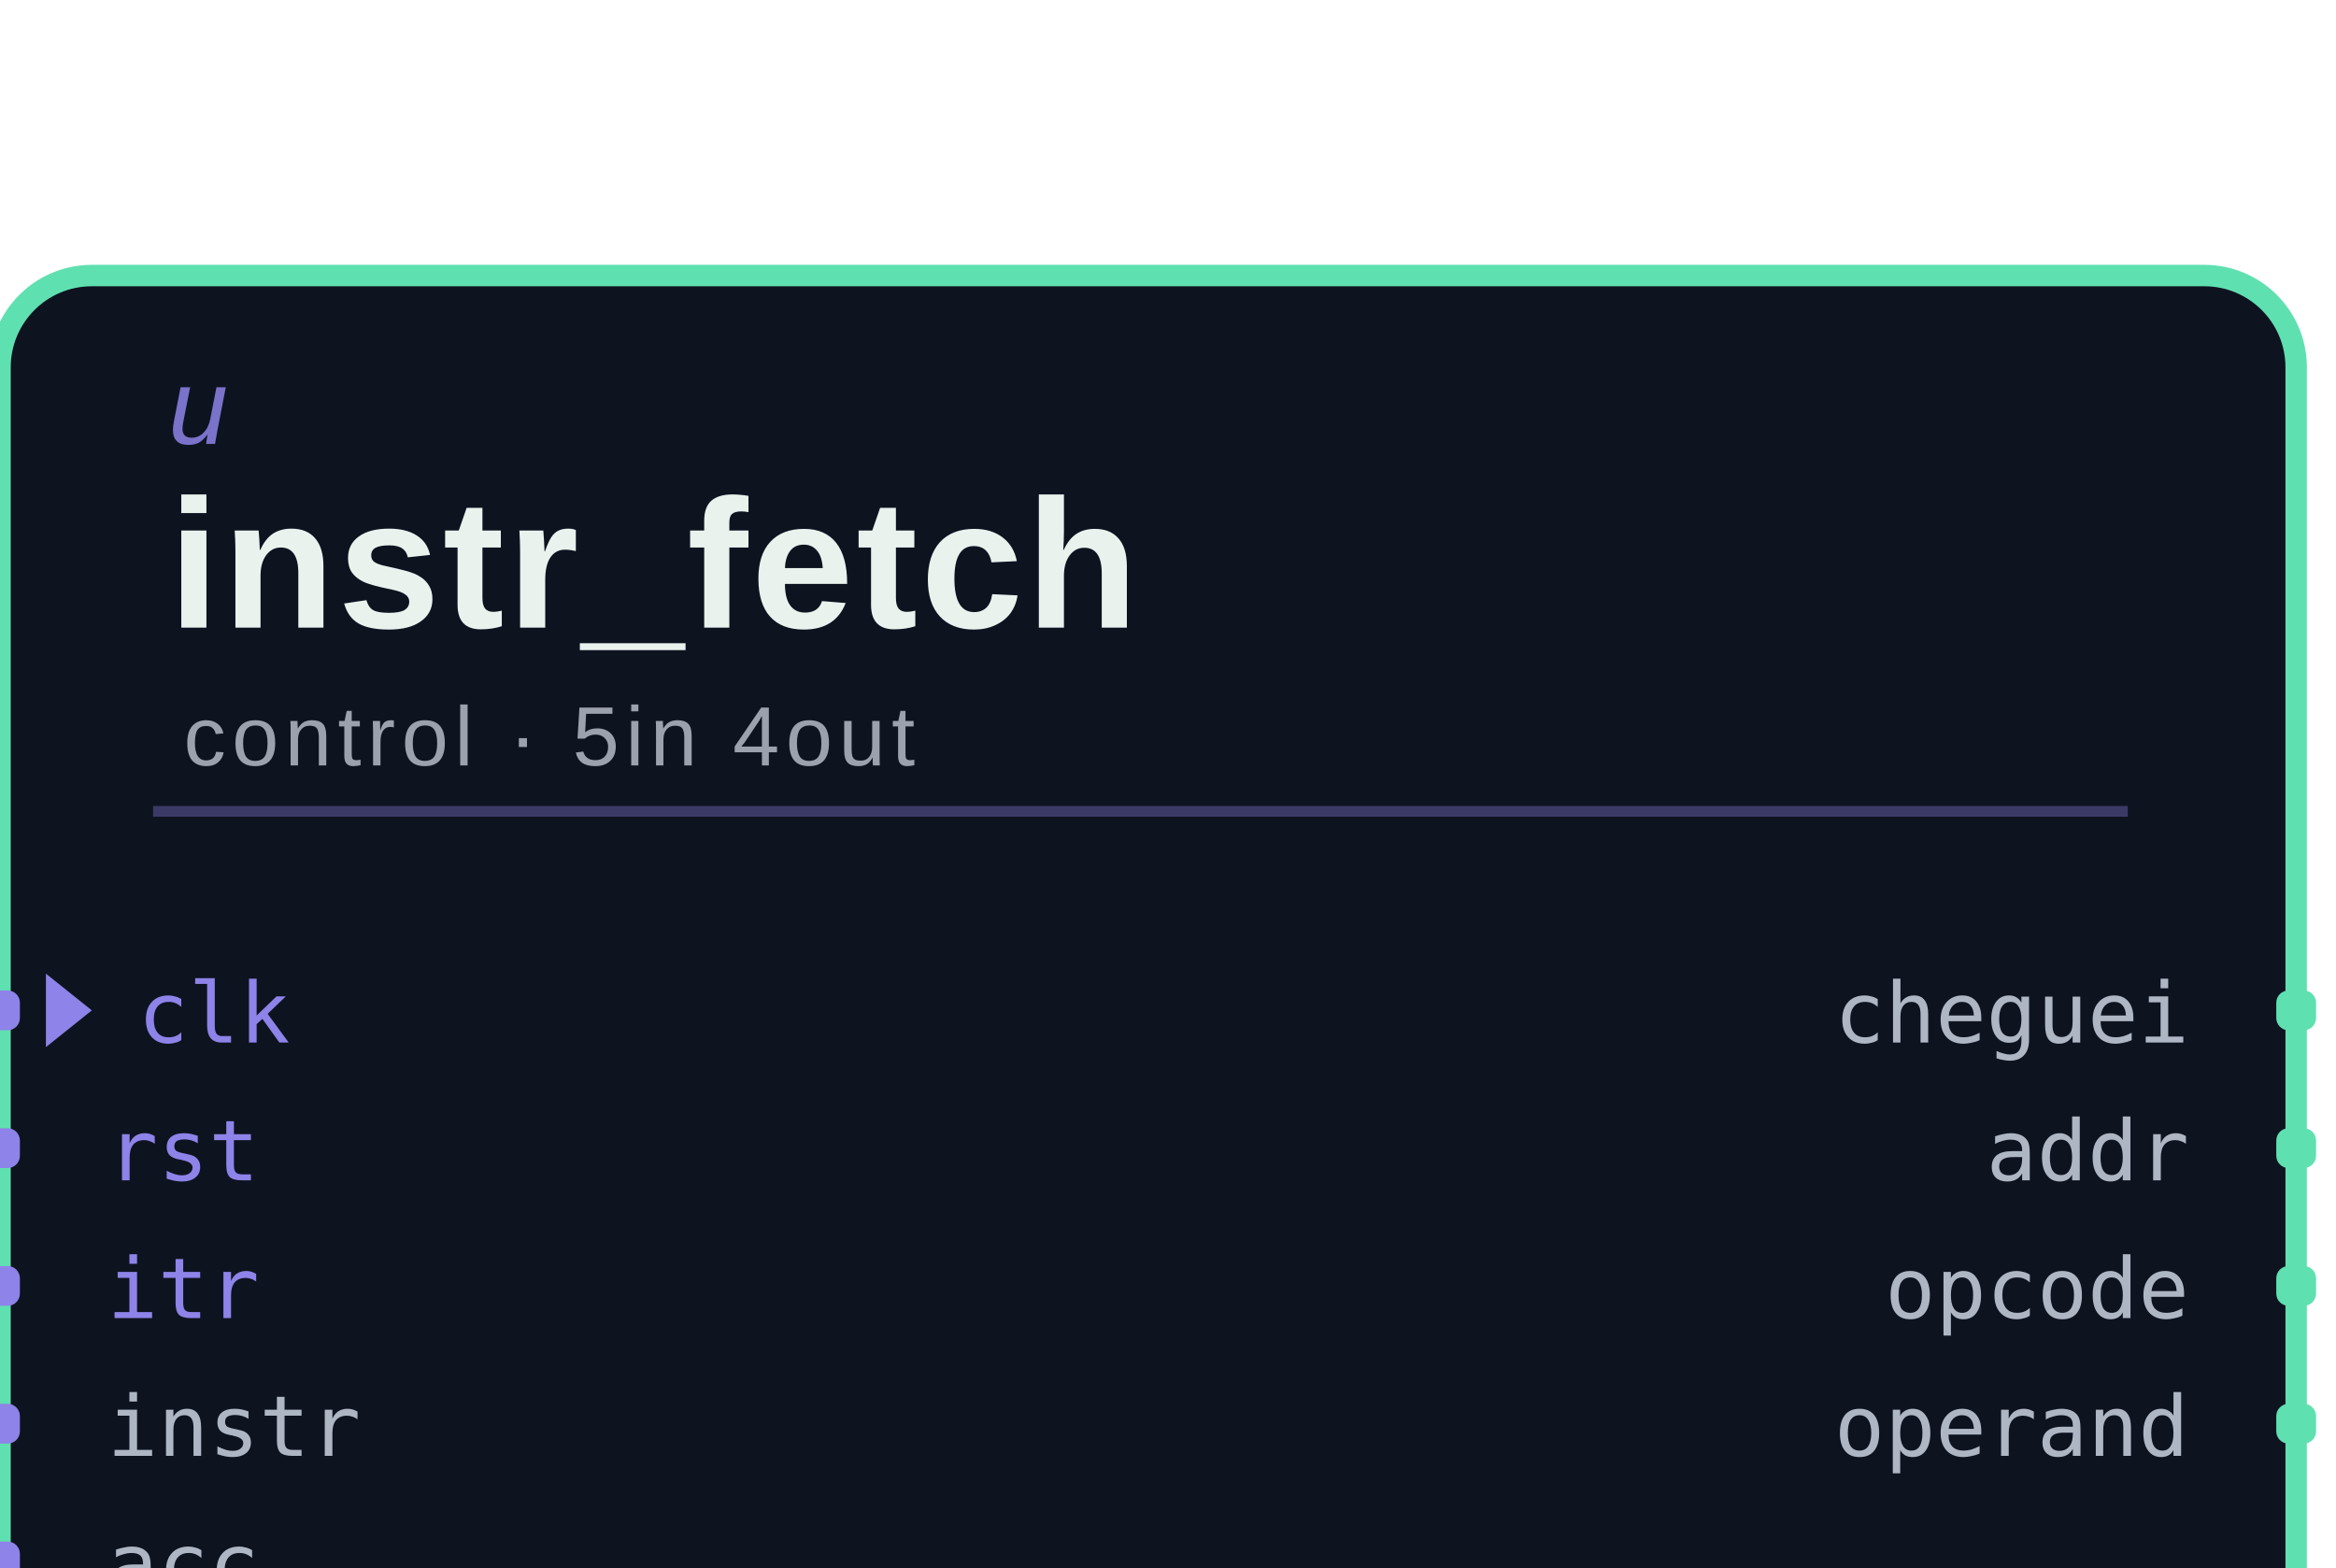
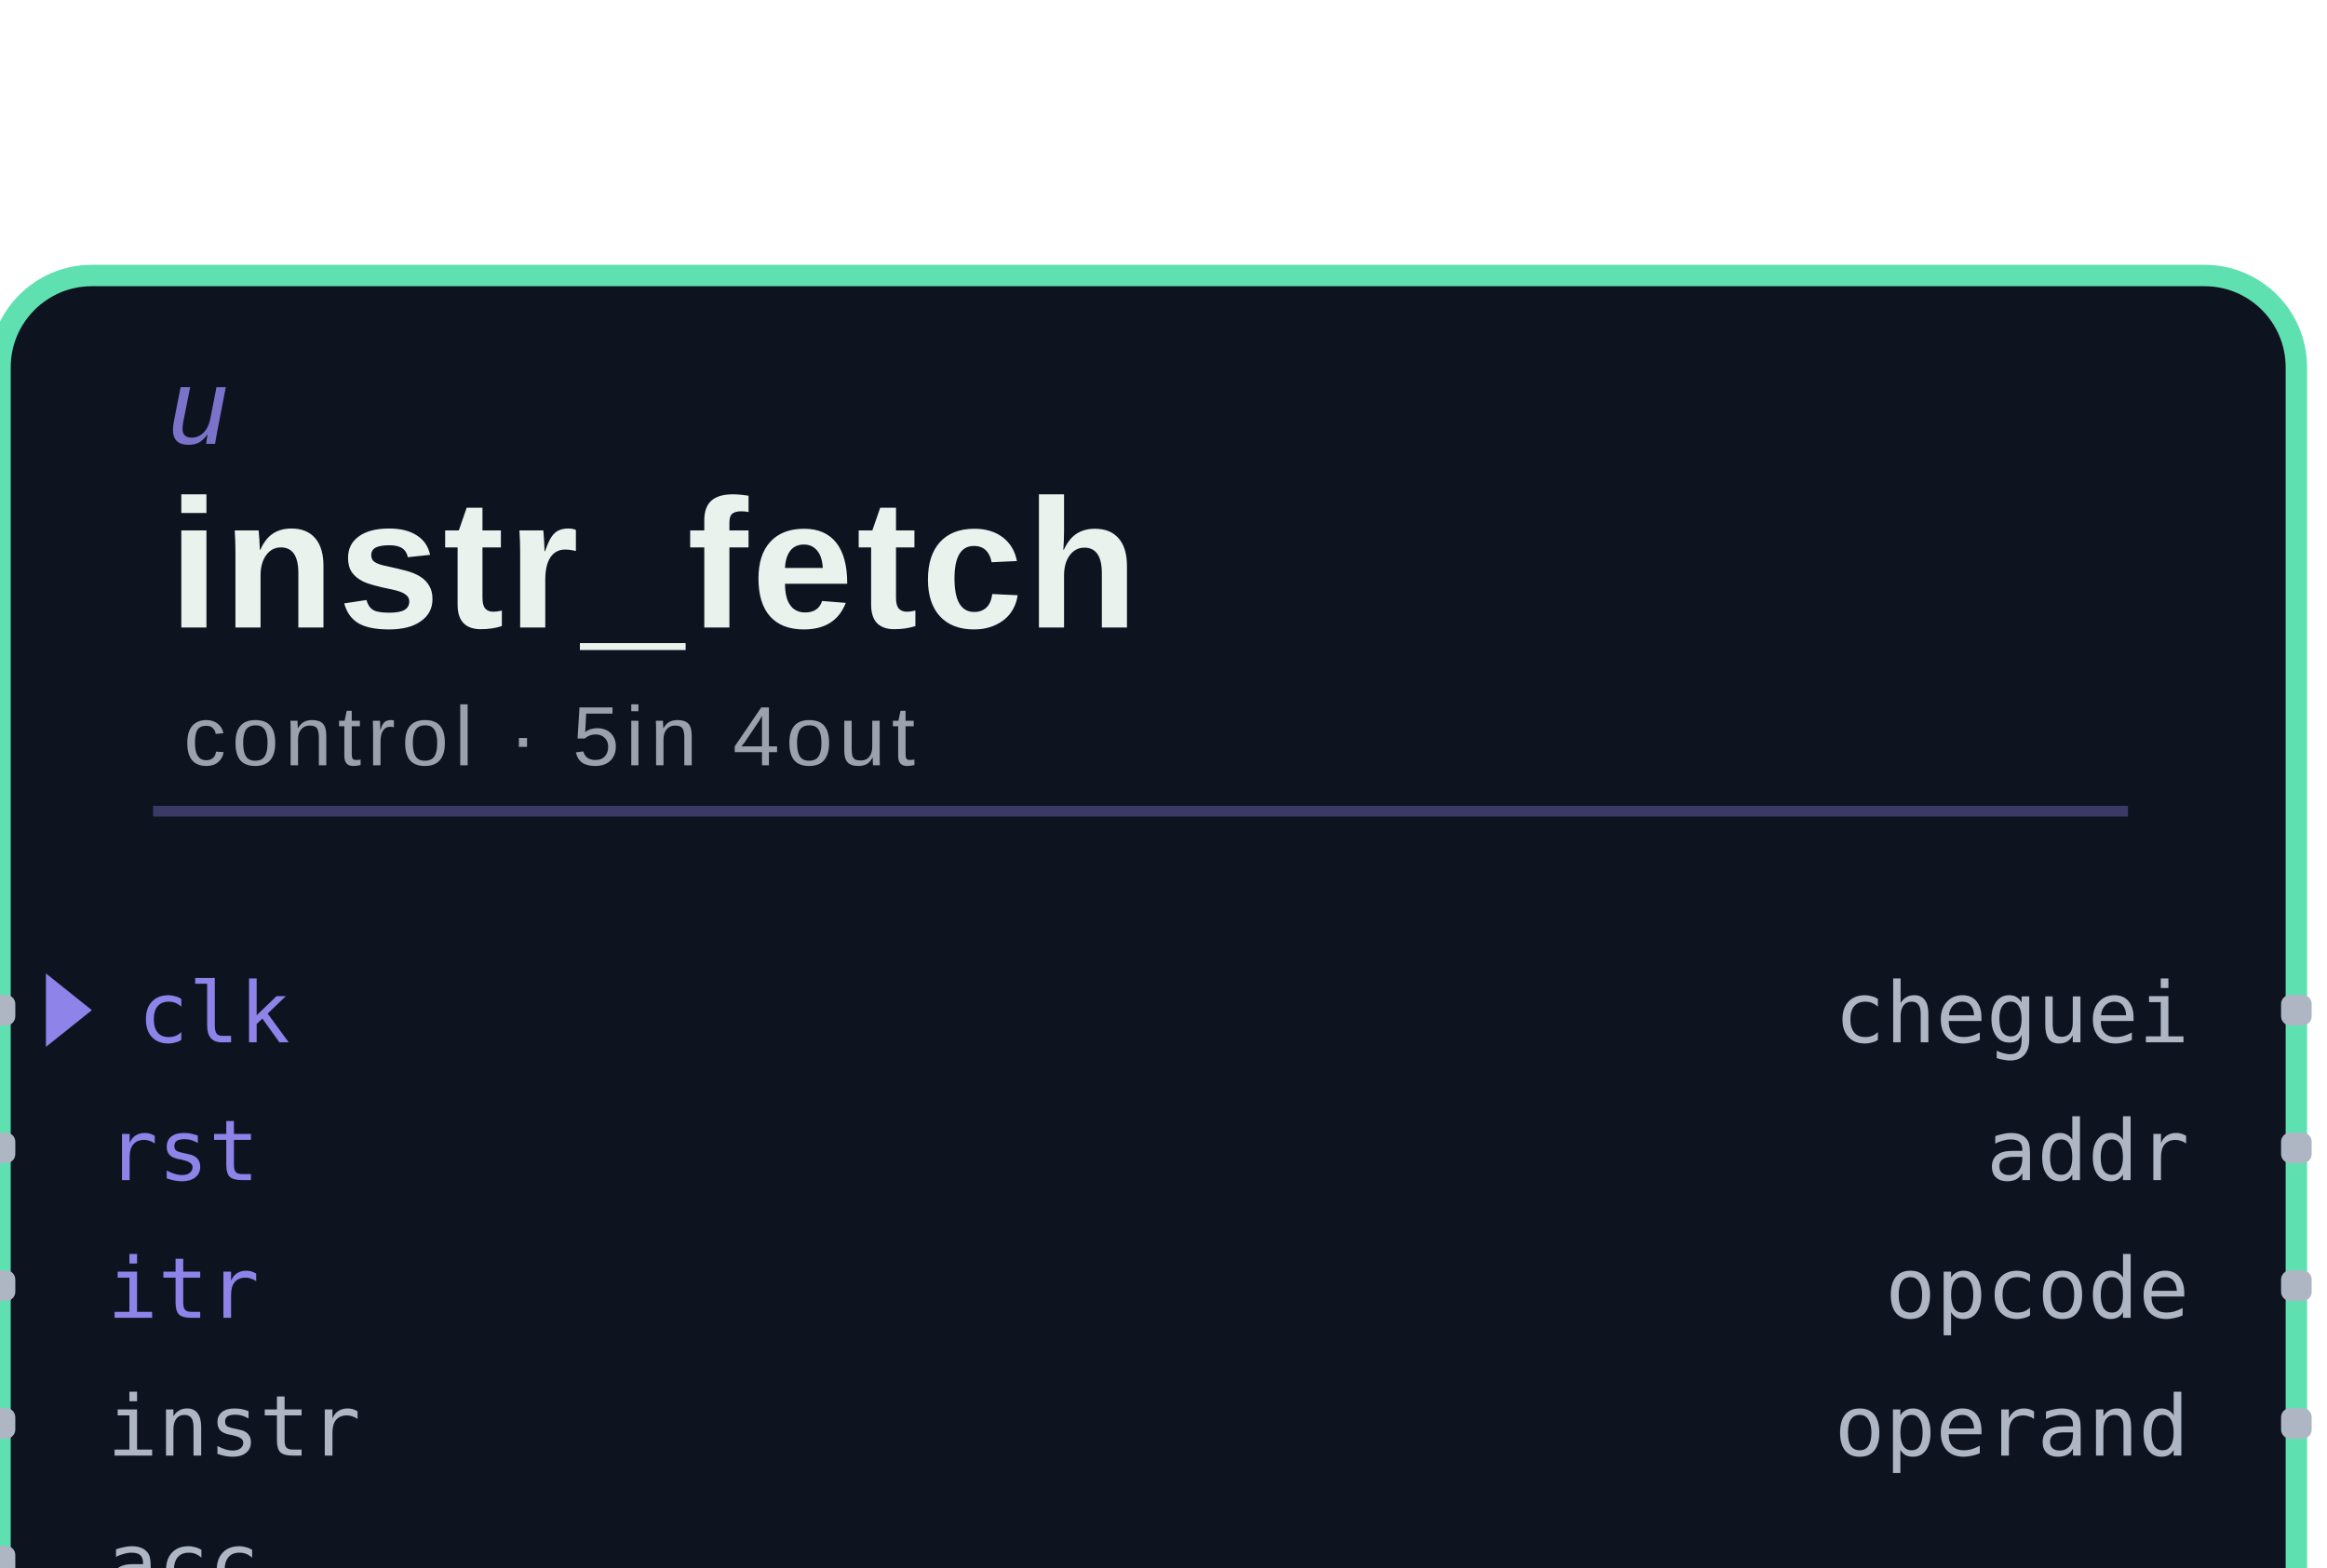
<svg xmlns="http://www.w3.org/2000/svg" xmlns:ns1="https://github.com/nturley/netlistsvg">
  <g ns1:type="instr_fetch" transform="translate(0, 0)" ns1:width="150" ns1:height="123">
    <ns1:alias val="instr_fetch" />
    <path d="M 6,18 H 144 A 6,6 0 0 1 150,24 V 113 A 6,6 0 0 1 144,119 H 6 A 6,6 0 0 1 0,113 V 24 A 6,6 0 0 1 6,18 Z" class="$cell_id" style="fill: var(--prism-card, #0E1320); stroke: var(--prism-module-stroke, #5FE0B0); stroke-width: 1.4; stroke-linejoin: round;" />
    <text x="11" y="29" class="$cell_id" ns1:attribute="ref" style="font-family: 'Segoe UI', system-ui, -apple-system, 'Helvetica Neue', Arial, sans-serif; text-anchor: start; font-size: 7px; font-style: italic; fill: var(--aurora-violet, #8E83E8); opacity: 0.85;">u</text>
    <text x="11" y="41" class="nodelabel $cell_id" ns1:attribute="" style="font-family: 'Segoe UI', system-ui, -apple-system, 'Helvetica Neue', Arial, sans-serif; text-anchor: start; font-weight: 700; font-size: 12px; letter-spacing: 0.2px; fill: var(--prism-module-glyph, #EAF2EE);">instr_fetch</text>
    <text x="12" y="50" class="$cell_id" ns1:attribute="" style="font-family: 'Segoe UI', system-ui, -apple-system, 'Helvetica Neue', Arial, sans-serif; text-anchor: start; font-size: 5.5px; letter-spacing: 0.4px; fill: var(--text-secondary, #9CA1AE);">control · 5in 4out</text>
    <line x1="10" y1="53" x2="139" y2="53" stroke="var(--aurora-violet, #8E83E8)" stroke-width="0.7" opacity="0.35" />
-     <rect x="-1.3" y="64.7" width="2.6" height="2.6" rx="0.8" fill="var(--accent, #8E83E8)" />
+     <rect x="-1.0" y="65.0" width="2" height="2" rx="0.6" fill="var(--prism-port-label, #AEB6C4)" />
    <path d="M 3,63.6 L 6,66 L 3,68.4 Z" fill="var(--accent, #8E83E8)" />
    <text x="9" y="68.1" class="$cell_id" ns1:attribute="" style="font-family: 'JetBrains Mono', 'Cascadia Code', 'Consolas', ui-monospace, monospace; text-anchor: start; font-size: 5.5px; fill: var(--accent, #8E83E8);">clk</text>
    <g ns1:x="0" ns1:y="66" ns1:pid="clk" />
-     <rect x="-1.3" y="73.7" width="2.6" height="2.6" rx="0.8" fill="var(--accent, #8E83E8)" />
+     <rect x="-1.0" y="74.0" width="2" height="2" rx="0.6" fill="var(--prism-port-label, #AEB6C4)" />
    <text x="7" y="77.1" class="$cell_id" ns1:attribute="" style="font-family: 'JetBrains Mono', 'Cascadia Code', 'Consolas', ui-monospace, monospace; text-anchor: start; font-size: 5.5px; fill: var(--accent, #8E83E8);">rst</text>
    <g ns1:x="0" ns1:y="75" ns1:pid="rst" />
-     <rect x="-1.3" y="82.7" width="2.6" height="2.6" rx="0.8" fill="var(--accent, #8E83E8)" />
+     <rect x="-1.0" y="83.0" width="2" height="2" rx="0.6" fill="var(--prism-port-label, #AEB6C4)" />
    <text x="7" y="86.1" class="$cell_id" ns1:attribute="" style="font-family: 'JetBrains Mono', 'Cascadia Code', 'Consolas', ui-monospace, monospace; text-anchor: start; font-size: 5.5px; fill: var(--accent, #8E83E8);">itr</text>
    <g ns1:x="0" ns1:y="84" ns1:pid="itr" />
-     <rect x="-1.3" y="91.7" width="2.6" height="2.6" rx="0.8" fill="var(--aurora-violet, #8E83E8)" />
+     <rect x="-1.0" y="92.0" width="2" height="2" rx="0.6" fill="var(--prism-port-label, #AEB6C4)" />
    <text x="7" y="95.1" class="$cell_id" ns1:attribute="" style="font-family: 'JetBrains Mono', 'Cascadia Code', 'Consolas', ui-monospace, monospace; text-anchor: start; font-size: 5.5px; fill: var(--prism-port-label, #AEB6C4);">instr</text>
    <g ns1:x="0" ns1:y="93" ns1:pid="instr" />
-     <rect x="-1.3" y="100.7" width="2.6" height="2.6" rx="0.8" fill="var(--aurora-violet, #8E83E8)" />
+     <rect x="-1.0" y="101.0" width="2" height="2" rx="0.6" fill="var(--prism-port-label, #AEB6C4)" />
    <text x="7" y="104.1" class="$cell_id" ns1:attribute="" style="font-family: 'JetBrains Mono', 'Cascadia Code', 'Consolas', ui-monospace, monospace; text-anchor: start; font-size: 5.5px; fill: var(--prism-port-label, #AEB6C4);">acc</text>
    <g ns1:x="0" ns1:y="102" ns1:pid="acc" />
-     <rect x="148.7" y="64.7" width="2.6" height="2.6" rx="0.8" fill="var(--prism-module-stroke, #5FE0B0)" />
+     <rect x="149.0" y="65.0" width="2" height="2" rx="0.6" fill="var(--prism-port-label, #AEB6C4)" />
    <text x="143" y="68.1" class="$cell_id" ns1:attribute="" style="font-family: 'JetBrains Mono', 'Cascadia Code', 'Consolas', ui-monospace, monospace; text-anchor: end; font-size: 5.5px; fill: var(--prism-port-label, #AEB6C4);">cheguei</text>
    <g ns1:x="150" ns1:y="66" ns1:pid="cheguei" />
-     <rect x="148.7" y="73.7" width="2.6" height="2.6" rx="0.8" fill="var(--prism-module-stroke, #5FE0B0)" />
+     <rect x="149.0" y="74.0" width="2" height="2" rx="0.6" fill="var(--prism-port-label, #AEB6C4)" />
    <text x="143" y="77.1" class="$cell_id" ns1:attribute="" style="font-family: 'JetBrains Mono', 'Cascadia Code', 'Consolas', ui-monospace, monospace; text-anchor: end; font-size: 5.5px; fill: var(--prism-port-label, #AEB6C4);">addr</text>
    <g ns1:x="150" ns1:y="75" ns1:pid="addr" />
-     <rect x="148.7" y="82.7" width="2.6" height="2.6" rx="0.8" fill="var(--prism-module-stroke, #5FE0B0)" />
+     <rect x="149.0" y="83.0" width="2" height="2" rx="0.6" fill="var(--prism-port-label, #AEB6C4)" />
    <text x="143" y="86.1" class="$cell_id" ns1:attribute="" style="font-family: 'JetBrains Mono', 'Cascadia Code', 'Consolas', ui-monospace, monospace; text-anchor: end; font-size: 5.5px; fill: var(--prism-port-label, #AEB6C4);">opcode</text>
    <g ns1:x="150" ns1:y="84" ns1:pid="opcode" />
-     <rect x="148.7" y="91.7" width="2.6" height="2.6" rx="0.8" fill="var(--prism-module-stroke, #5FE0B0)" />
+     <rect x="149.0" y="92.0" width="2" height="2" rx="0.6" fill="var(--prism-port-label, #AEB6C4)" />
    <text x="143" y="95.1" class="$cell_id" ns1:attribute="" style="font-family: 'JetBrains Mono', 'Cascadia Code', 'Consolas', ui-monospace, monospace; text-anchor: end; font-size: 5.5px; fill: var(--prism-port-label, #AEB6C4);">operand</text>
    <g ns1:x="150" ns1:y="93" ns1:pid="operand" />
  </g>
</svg>
